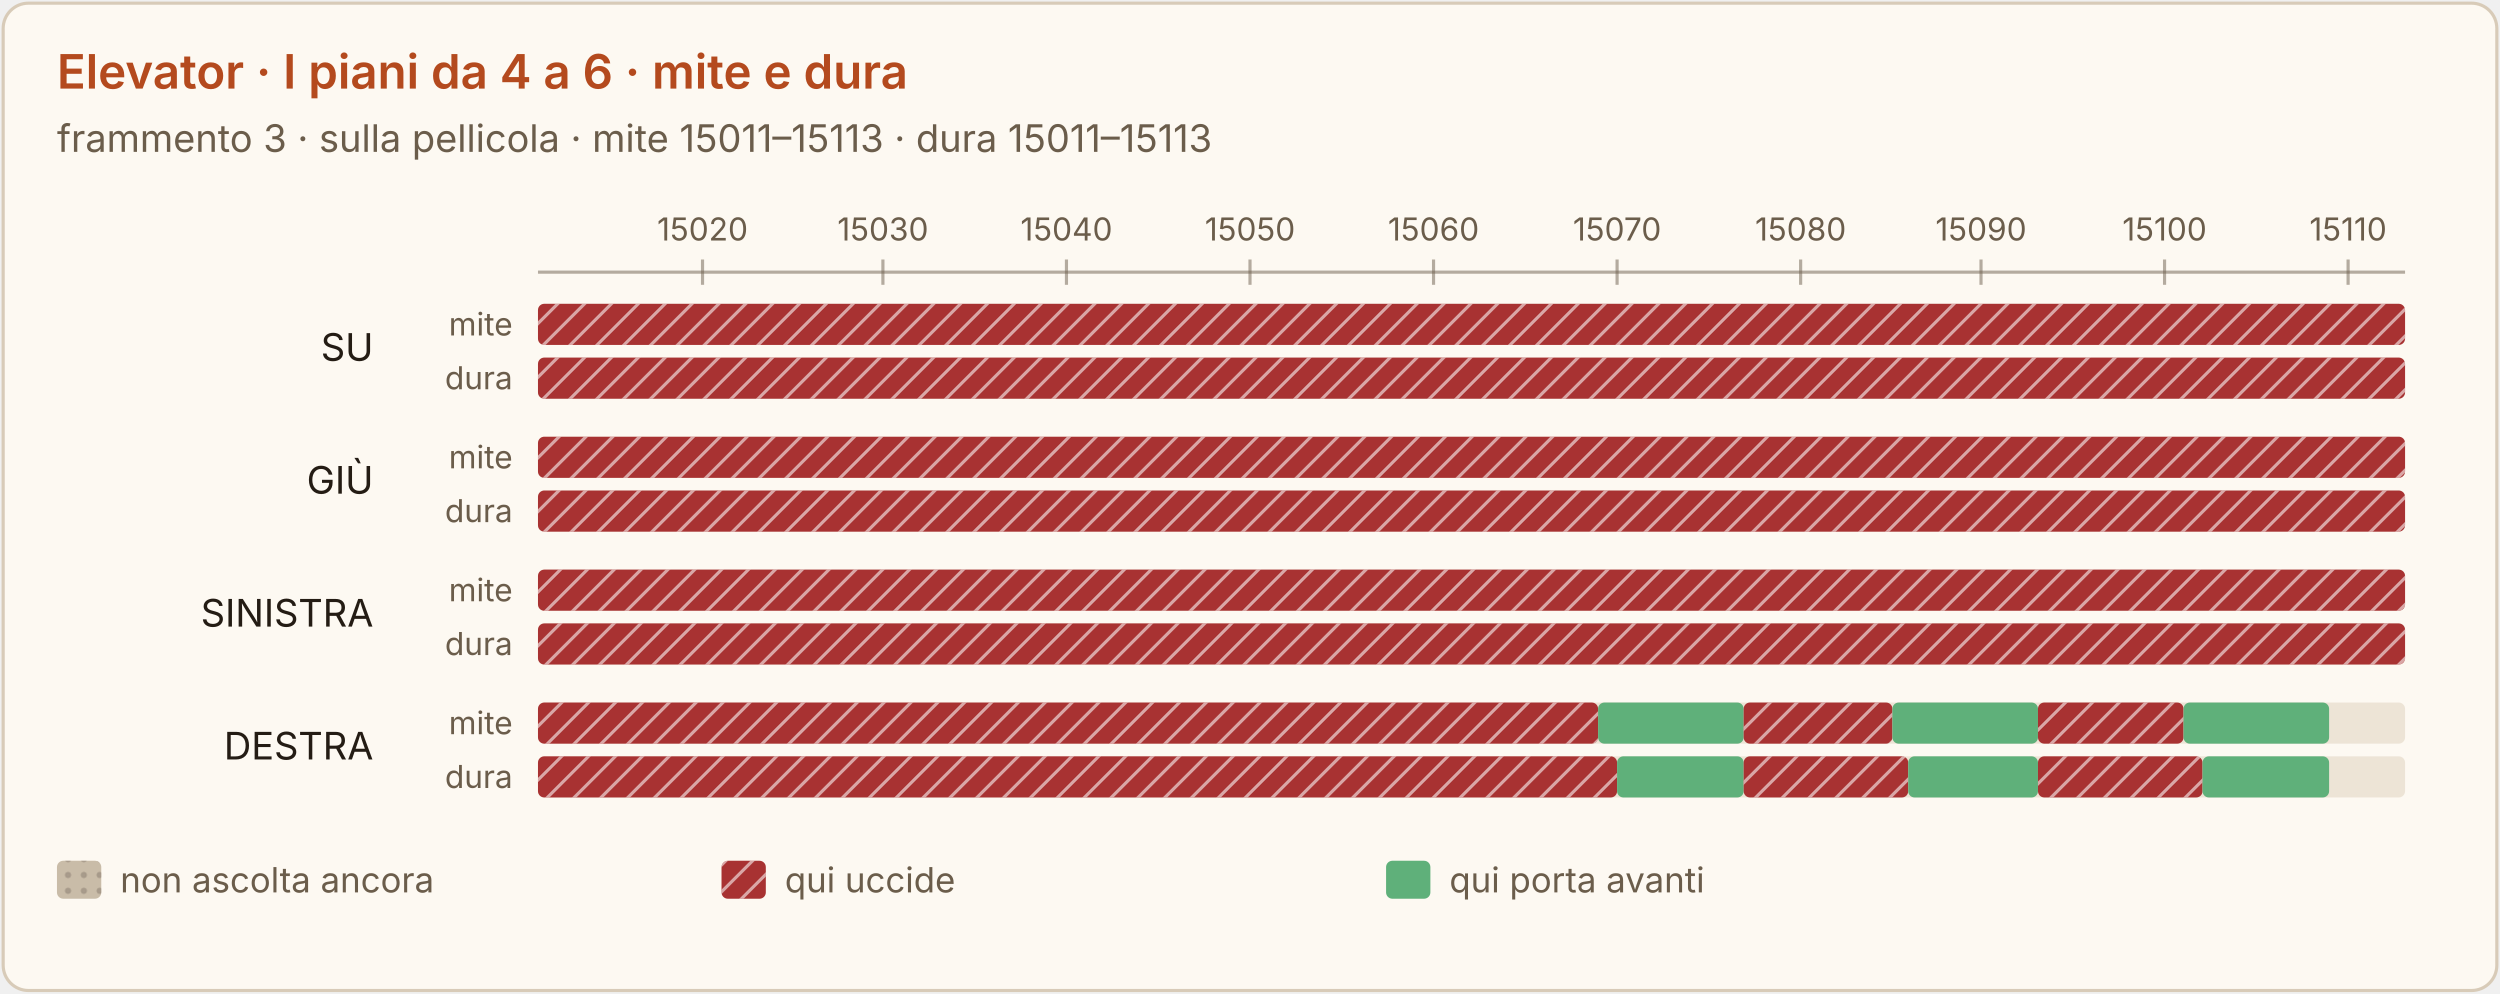
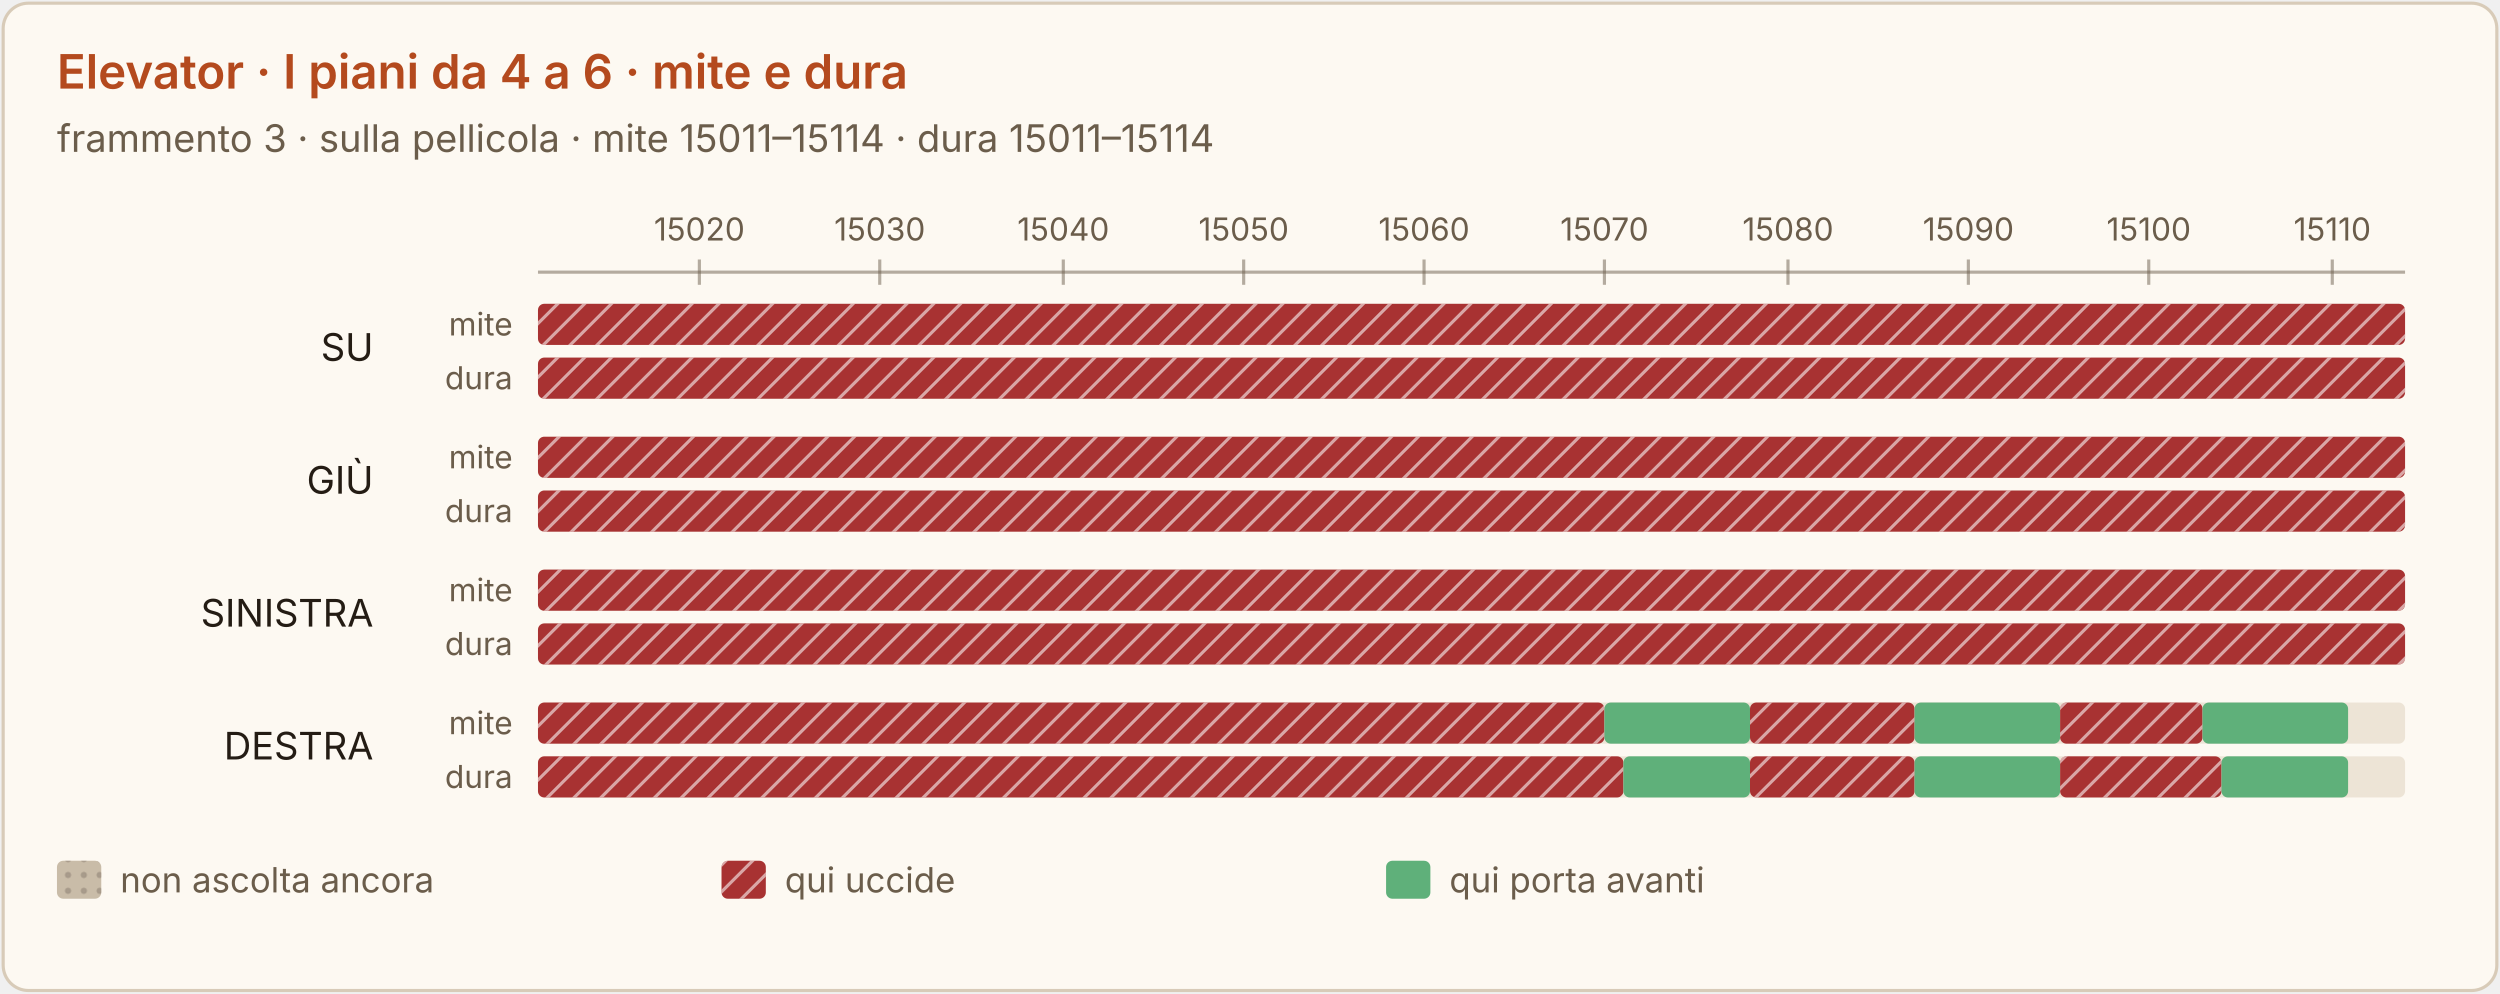
<svg xmlns="http://www.w3.org/2000/svg" width="790" height="314" viewBox="0 0 790 314" font-family="Inter,DejaVu Sans,sans-serif">
  <defs>
    <pattern id="tMorte" width="6" height="6" patternUnits="userSpaceOnUse" patternTransform="rotate(45)">
      <line x1="0" y1="0" x2="0" y2="6" stroke="#FFFFFF" stroke-width="2" opacity=".55" />
    </pattern>
    <pattern id="tAttesa" width="5" height="5" patternUnits="userSpaceOnUse">
      <circle cx="1.5" cy="1.5" r="1" fill="#8C8072" opacity=".55" />
    </pattern>
    <pattern id="tSorda" width="6" height="6" patternUnits="userSpaceOnUse">
      <path d="M0 0 L6 6 M6 0 L0 6" stroke="#FFFFFF" stroke-width="1" opacity=".5" />
    </pattern>
  </defs>
  <rect x="1" y="1" width="788" height="312" fill="#FDF9F2" stroke="#D8CBB8" stroke-width="1" rx="8" />
  <text x="18" y="28" fill="#B44A1E" font-size="15" font-weight="600">Elevator · I piani da 4 a 6 · mite e dura</text>
-   <text x="18" y="48" fill="#6B5D4B" font-size="12">frammento 3 · sulla pellicola · mite 15011–15113 · dura 15011–15113</text>
+   <text x="18" y="48" fill="#6B5D4B" font-size="12">frammento 3 · sulla pellicola · mite 15011–15114 · dura 15011–15114</text>
  <line x1="170" y1="86" x2="760" y2="86" stroke="#6B5D4B" stroke-width="1" opacity=".5" />
-   <line x1="222" y1="82" x2="222" y2="90" stroke="#6B5D4B" stroke-width="1" opacity=".5" />
-   <text x="222" y="76" fill="#6B5D4B" font-size="10" text-anchor="middle">15020</text>
-   <line x1="279" y1="82" x2="279" y2="90" stroke="#6B5D4B" stroke-width="1" opacity=".5" />
-   <text x="279" y="76" fill="#6B5D4B" font-size="10" text-anchor="middle">15030</text>
-   <line x1="337" y1="82" x2="337" y2="90" stroke="#6B5D4B" stroke-width="1" opacity=".5" />
-   <text x="337" y="76" fill="#6B5D4B" font-size="10" text-anchor="middle">15040</text>
-   <line x1="395" y1="82" x2="395" y2="90" stroke="#6B5D4B" stroke-width="1" opacity=".5" />
-   <text x="395" y="76" fill="#6B5D4B" font-size="10" text-anchor="middle">15050</text>
-   <line x1="453" y1="82" x2="453" y2="90" stroke="#6B5D4B" stroke-width="1" opacity=".5" />
-   <text x="453" y="76" fill="#6B5D4B" font-size="10" text-anchor="middle">15060</text>
-   <line x1="511" y1="82" x2="511" y2="90" stroke="#6B5D4B" stroke-width="1" opacity=".5" />
-   <text x="511" y="76" fill="#6B5D4B" font-size="10" text-anchor="middle">15070</text>
-   <line x1="569" y1="82" x2="569" y2="90" stroke="#6B5D4B" stroke-width="1" opacity=".5" />
-   <text x="569" y="76" fill="#6B5D4B" font-size="10" text-anchor="middle">15080</text>
-   <line x1="626" y1="82" x2="626" y2="90" stroke="#6B5D4B" stroke-width="1" opacity=".5" />
-   <text x="626" y="76" fill="#6B5D4B" font-size="10" text-anchor="middle">15090</text>
-   <line x1="684" y1="82" x2="684" y2="90" stroke="#6B5D4B" stroke-width="1" opacity=".5" />
-   <text x="684" y="76" fill="#6B5D4B" font-size="10" text-anchor="middle">15100</text>
-   <line x1="742" y1="82" x2="742" y2="90" stroke="#6B5D4B" stroke-width="1" opacity=".5" />
-   <text x="742" y="76" fill="#6B5D4B" font-size="10" text-anchor="middle">15110</text>
+   <line x1="221" y1="82" x2="221" y2="90" stroke="#6B5D4B" stroke-width="1" opacity=".5" />
+   <text x="221" y="76" fill="#6B5D4B" font-size="10" text-anchor="middle">15020</text>
+   <line x1="278" y1="82" x2="278" y2="90" stroke="#6B5D4B" stroke-width="1" opacity=".5" />
+   <text x="278" y="76" fill="#6B5D4B" font-size="10" text-anchor="middle">15030</text>
+   <line x1="336" y1="82" x2="336" y2="90" stroke="#6B5D4B" stroke-width="1" opacity=".5" />
+   <text x="336" y="76" fill="#6B5D4B" font-size="10" text-anchor="middle">15040</text>
+   <line x1="393" y1="82" x2="393" y2="90" stroke="#6B5D4B" stroke-width="1" opacity=".5" />
+   <text x="393" y="76" fill="#6B5D4B" font-size="10" text-anchor="middle">15050</text>
+   <line x1="450" y1="82" x2="450" y2="90" stroke="#6B5D4B" stroke-width="1" opacity=".5" />
+   <text x="450" y="76" fill="#6B5D4B" font-size="10" text-anchor="middle">15060</text>
+   <line x1="507" y1="82" x2="507" y2="90" stroke="#6B5D4B" stroke-width="1" opacity=".5" />
+   <text x="507" y="76" fill="#6B5D4B" font-size="10" text-anchor="middle">15070</text>
+   <line x1="565" y1="82" x2="565" y2="90" stroke="#6B5D4B" stroke-width="1" opacity=".5" />
+   <text x="565" y="76" fill="#6B5D4B" font-size="10" text-anchor="middle">15080</text>
+   <line x1="622" y1="82" x2="622" y2="90" stroke="#6B5D4B" stroke-width="1" opacity=".5" />
+   <text x="622" y="76" fill="#6B5D4B" font-size="10" text-anchor="middle">15090</text>
+   <line x1="679" y1="82" x2="679" y2="90" stroke="#6B5D4B" stroke-width="1" opacity=".5" />
+   <text x="679" y="76" fill="#6B5D4B" font-size="10" text-anchor="middle">15100</text>
+   <line x1="737" y1="82" x2="737" y2="90" stroke="#6B5D4B" stroke-width="1" opacity=".5" />
+   <text x="737" y="76" fill="#6B5D4B" font-size="10" text-anchor="middle">15110</text>
  <text x="118" y="114" fill="#241C14" font-size="12" text-anchor="end">SU</text>
  <text x="162" y="106" fill="#6B5D4B" font-size="10" text-anchor="end">mite</text>
  <text x="162" y="123" fill="#6B5D4B" font-size="10" text-anchor="end">dura</text>
  <rect x="170" y="96" width="590" height="13" fill="#EDE4D6" rx="2" />
  <rect x="170" y="96" width="590" height="13" fill="#A83232" rx="2" />
  <rect x="170" y="96" width="590" height="13" fill="url(#tMorte)" rx="2" />
  <rect x="170" y="113" width="590" height="13" fill="#EDE4D6" rx="2" />
  <rect x="170" y="113" width="590" height="13" fill="#A83232" rx="2" />
  <rect x="170" y="113" width="590" height="13" fill="url(#tMorte)" rx="2" />
  <text x="118" y="156" fill="#241C14" font-size="12" text-anchor="end">GIÙ</text>
  <text x="162" y="148" fill="#6B5D4B" font-size="10" text-anchor="end">mite</text>
  <text x="162" y="165" fill="#6B5D4B" font-size="10" text-anchor="end">dura</text>
  <rect x="170" y="138" width="590" height="13" fill="#EDE4D6" rx="2" />
  <rect x="170" y="138" width="590" height="13" fill="#A83232" rx="2" />
  <rect x="170" y="138" width="590" height="13" fill="url(#tMorte)" rx="2" />
  <rect x="170" y="155" width="590" height="13" fill="#EDE4D6" rx="2" />
  <rect x="170" y="155" width="590" height="13" fill="#A83232" rx="2" />
  <rect x="170" y="155" width="590" height="13" fill="url(#tMorte)" rx="2" />
  <text x="118" y="198" fill="#241C14" font-size="12" text-anchor="end">SINISTRA</text>
  <text x="162" y="190" fill="#6B5D4B" font-size="10" text-anchor="end">mite</text>
  <text x="162" y="207" fill="#6B5D4B" font-size="10" text-anchor="end">dura</text>
  <rect x="170" y="180" width="590" height="13" fill="#EDE4D6" rx="2" />
  <rect x="170" y="180" width="590" height="13" fill="#A83232" rx="2" />
  <rect x="170" y="180" width="590" height="13" fill="url(#tMorte)" rx="2" />
  <rect x="170" y="197" width="590" height="13" fill="#EDE4D6" rx="2" />
  <rect x="170" y="197" width="590" height="13" fill="#A83232" rx="2" />
  <rect x="170" y="197" width="590" height="13" fill="url(#tMorte)" rx="2" />
  <text x="118" y="240" fill="#241C14" font-size="12" text-anchor="end">DESTRA</text>
  <text x="162" y="232" fill="#6B5D4B" font-size="10" text-anchor="end">mite</text>
  <text x="162" y="249" fill="#6B5D4B" font-size="10" text-anchor="end">dura</text>
  <rect x="170" y="222" width="590" height="13" fill="#EDE4D6" rx="2" />
-   <rect x="170" y="222" width="335" height="13" fill="#A83232" rx="2" />
-   <rect x="170" y="222" width="335" height="13" fill="url(#tMorte)" rx="2" />
-   <rect x="505" y="222" width="46" height="13" fill="#5FB07A" rx="2" />
-   <rect x="551" y="222" width="47" height="13" fill="#A83232" rx="2" />
-   <rect x="551" y="222" width="47" height="13" fill="url(#tMorte)" rx="2" />
-   <rect x="598" y="222" width="46" height="13" fill="#5FB07A" rx="2" />
-   <rect x="644" y="222" width="46" height="13" fill="#A83232" rx="2" />
-   <rect x="644" y="222" width="46" height="13" fill="url(#tMorte)" rx="2" />
-   <rect x="690" y="222" width="46" height="13" fill="#5FB07A" rx="2" />
+   <rect x="170" y="222" width="337" height="13" fill="#A83232" rx="2" />
+   <rect x="170" y="222" width="337" height="13" fill="url(#tMorte)" rx="2" />
+   <rect x="507" y="222" width="46" height="13" fill="#5FB07A" rx="2" />
+   <rect x="553" y="222" width="52" height="13" fill="#A83232" rx="2" />
+   <rect x="553" y="222" width="52" height="13" fill="url(#tMorte)" rx="2" />
+   <rect x="605" y="222" width="46" height="13" fill="#5FB07A" rx="2" />
+   <rect x="651" y="222" width="45" height="13" fill="#A83232" rx="2" />
+   <rect x="651" y="222" width="45" height="13" fill="url(#tMorte)" rx="2" />
+   <rect x="696" y="222" width="46" height="13" fill="#5FB07A" rx="2" />
  <rect x="170" y="239" width="590" height="13" fill="#EDE4D6" rx="2" />
-   <rect x="170" y="239" width="341" height="13" fill="#A83232" rx="2" />
-   <rect x="170" y="239" width="341" height="13" fill="url(#tMorte)" rx="2" />
-   <rect x="511" y="239" width="40" height="13" fill="#5FB07A" rx="2" />
-   <rect x="551" y="239" width="52" height="13" fill="#A83232" rx="2" />
-   <rect x="551" y="239" width="52" height="13" fill="url(#tMorte)" rx="2" />
-   <rect x="603" y="239" width="41" height="13" fill="#5FB07A" rx="2" />
-   <rect x="644" y="239" width="52" height="13" fill="#A83232" rx="2" />
-   <rect x="644" y="239" width="52" height="13" fill="url(#tMorte)" rx="2" />
-   <rect x="696" y="239" width="40" height="13" fill="#5FB07A" rx="2" />
+   <rect x="170" y="239" width="343" height="13" fill="#A83232" rx="2" />
+   <rect x="170" y="239" width="343" height="13" fill="url(#tMorte)" rx="2" />
+   <rect x="513" y="239" width="40" height="13" fill="#5FB07A" rx="2" />
+   <rect x="553" y="239" width="52" height="13" fill="#A83232" rx="2" />
+   <rect x="553" y="239" width="52" height="13" fill="url(#tMorte)" rx="2" />
+   <rect x="605" y="239" width="46" height="13" fill="#5FB07A" rx="2" />
+   <rect x="651" y="239" width="51" height="13" fill="#A83232" rx="2" />
+   <rect x="651" y="239" width="51" height="13" fill="url(#tMorte)" rx="2" />
+   <rect x="702" y="239" width="40" height="13" fill="#5FB07A" rx="2" />
  <rect x="18" y="272" width="14" height="12" fill="#C9BCA8" rx="2" />
  <rect x="18" y="272" width="14" height="12" fill="url(#tAttesa)" rx="2" />
  <text x="38" y="282" fill="#6B5D4B" font-size="11">non ascolta ancora</text>
  <rect x="228" y="272" width="14" height="12" fill="#A83232" rx="2" />
  <rect x="228" y="272" width="14" height="12" fill="url(#tMorte)" rx="2" />
  <text x="248" y="282" fill="#6B5D4B" font-size="11">qui uccide</text>
  <rect x="438" y="272" width="14" height="12" fill="#5FB07A" rx="2" />
  <text x="458" y="282" fill="#6B5D4B" font-size="11">qui porta avanti</text>
</svg>
